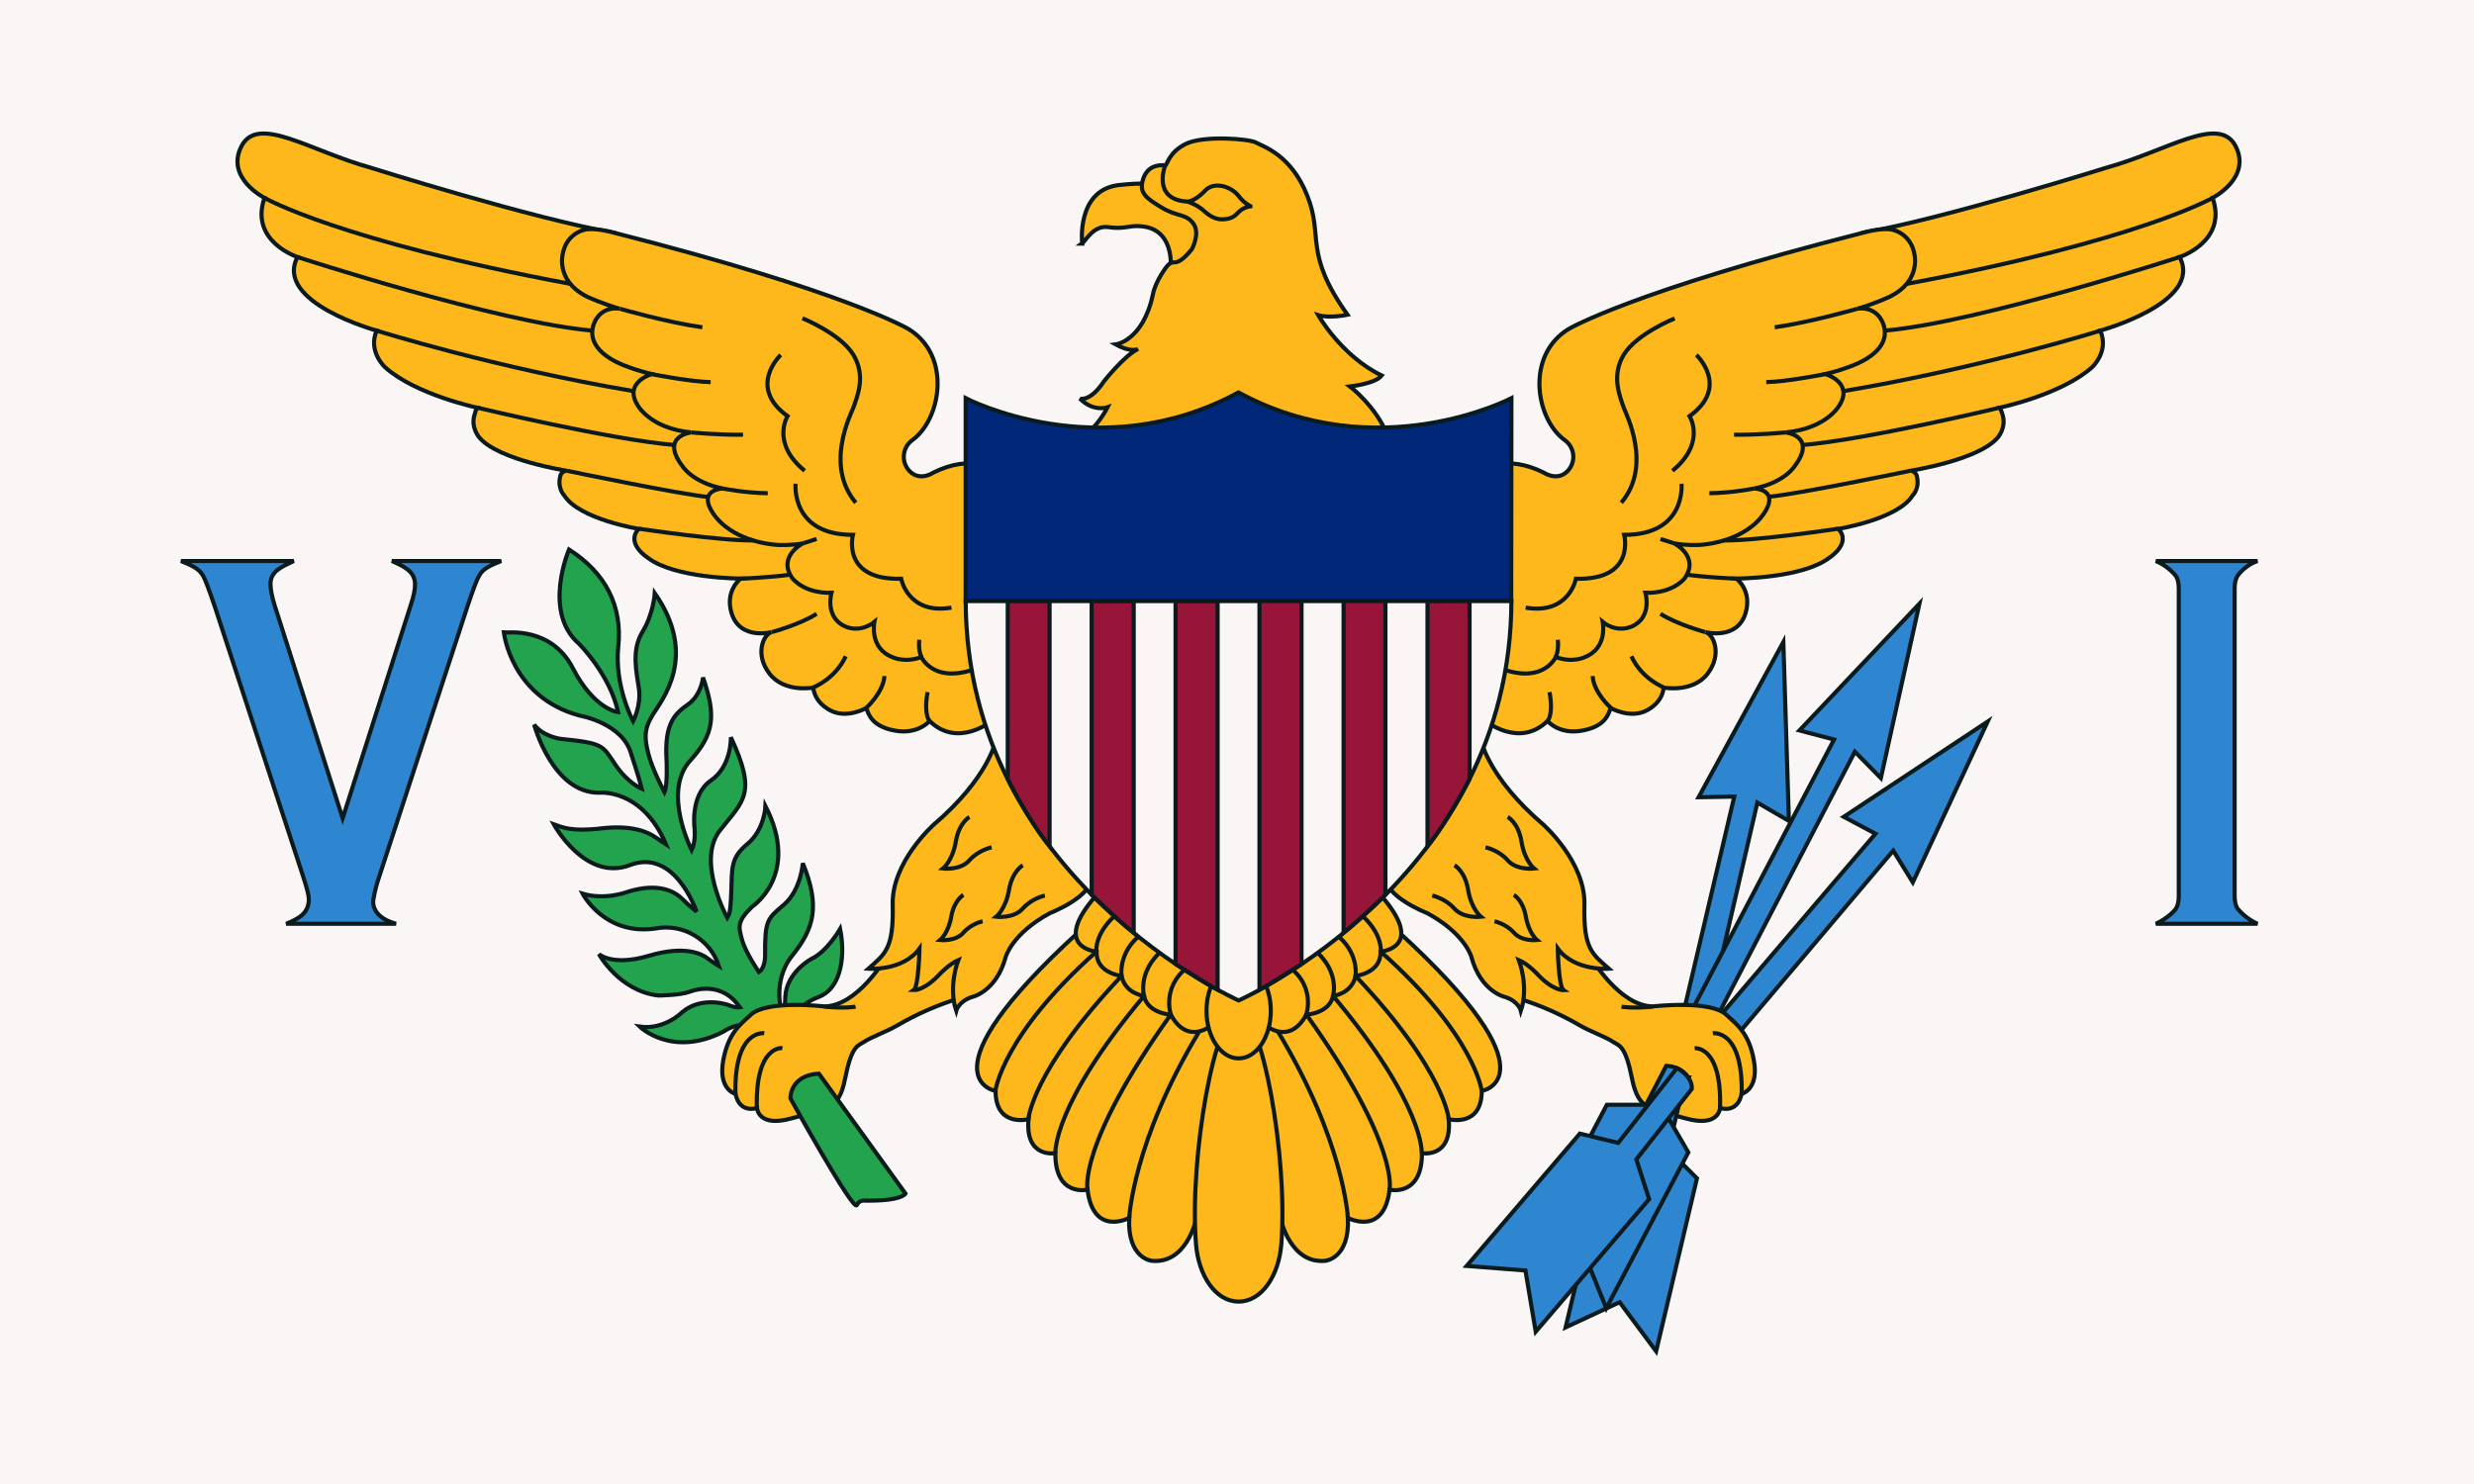
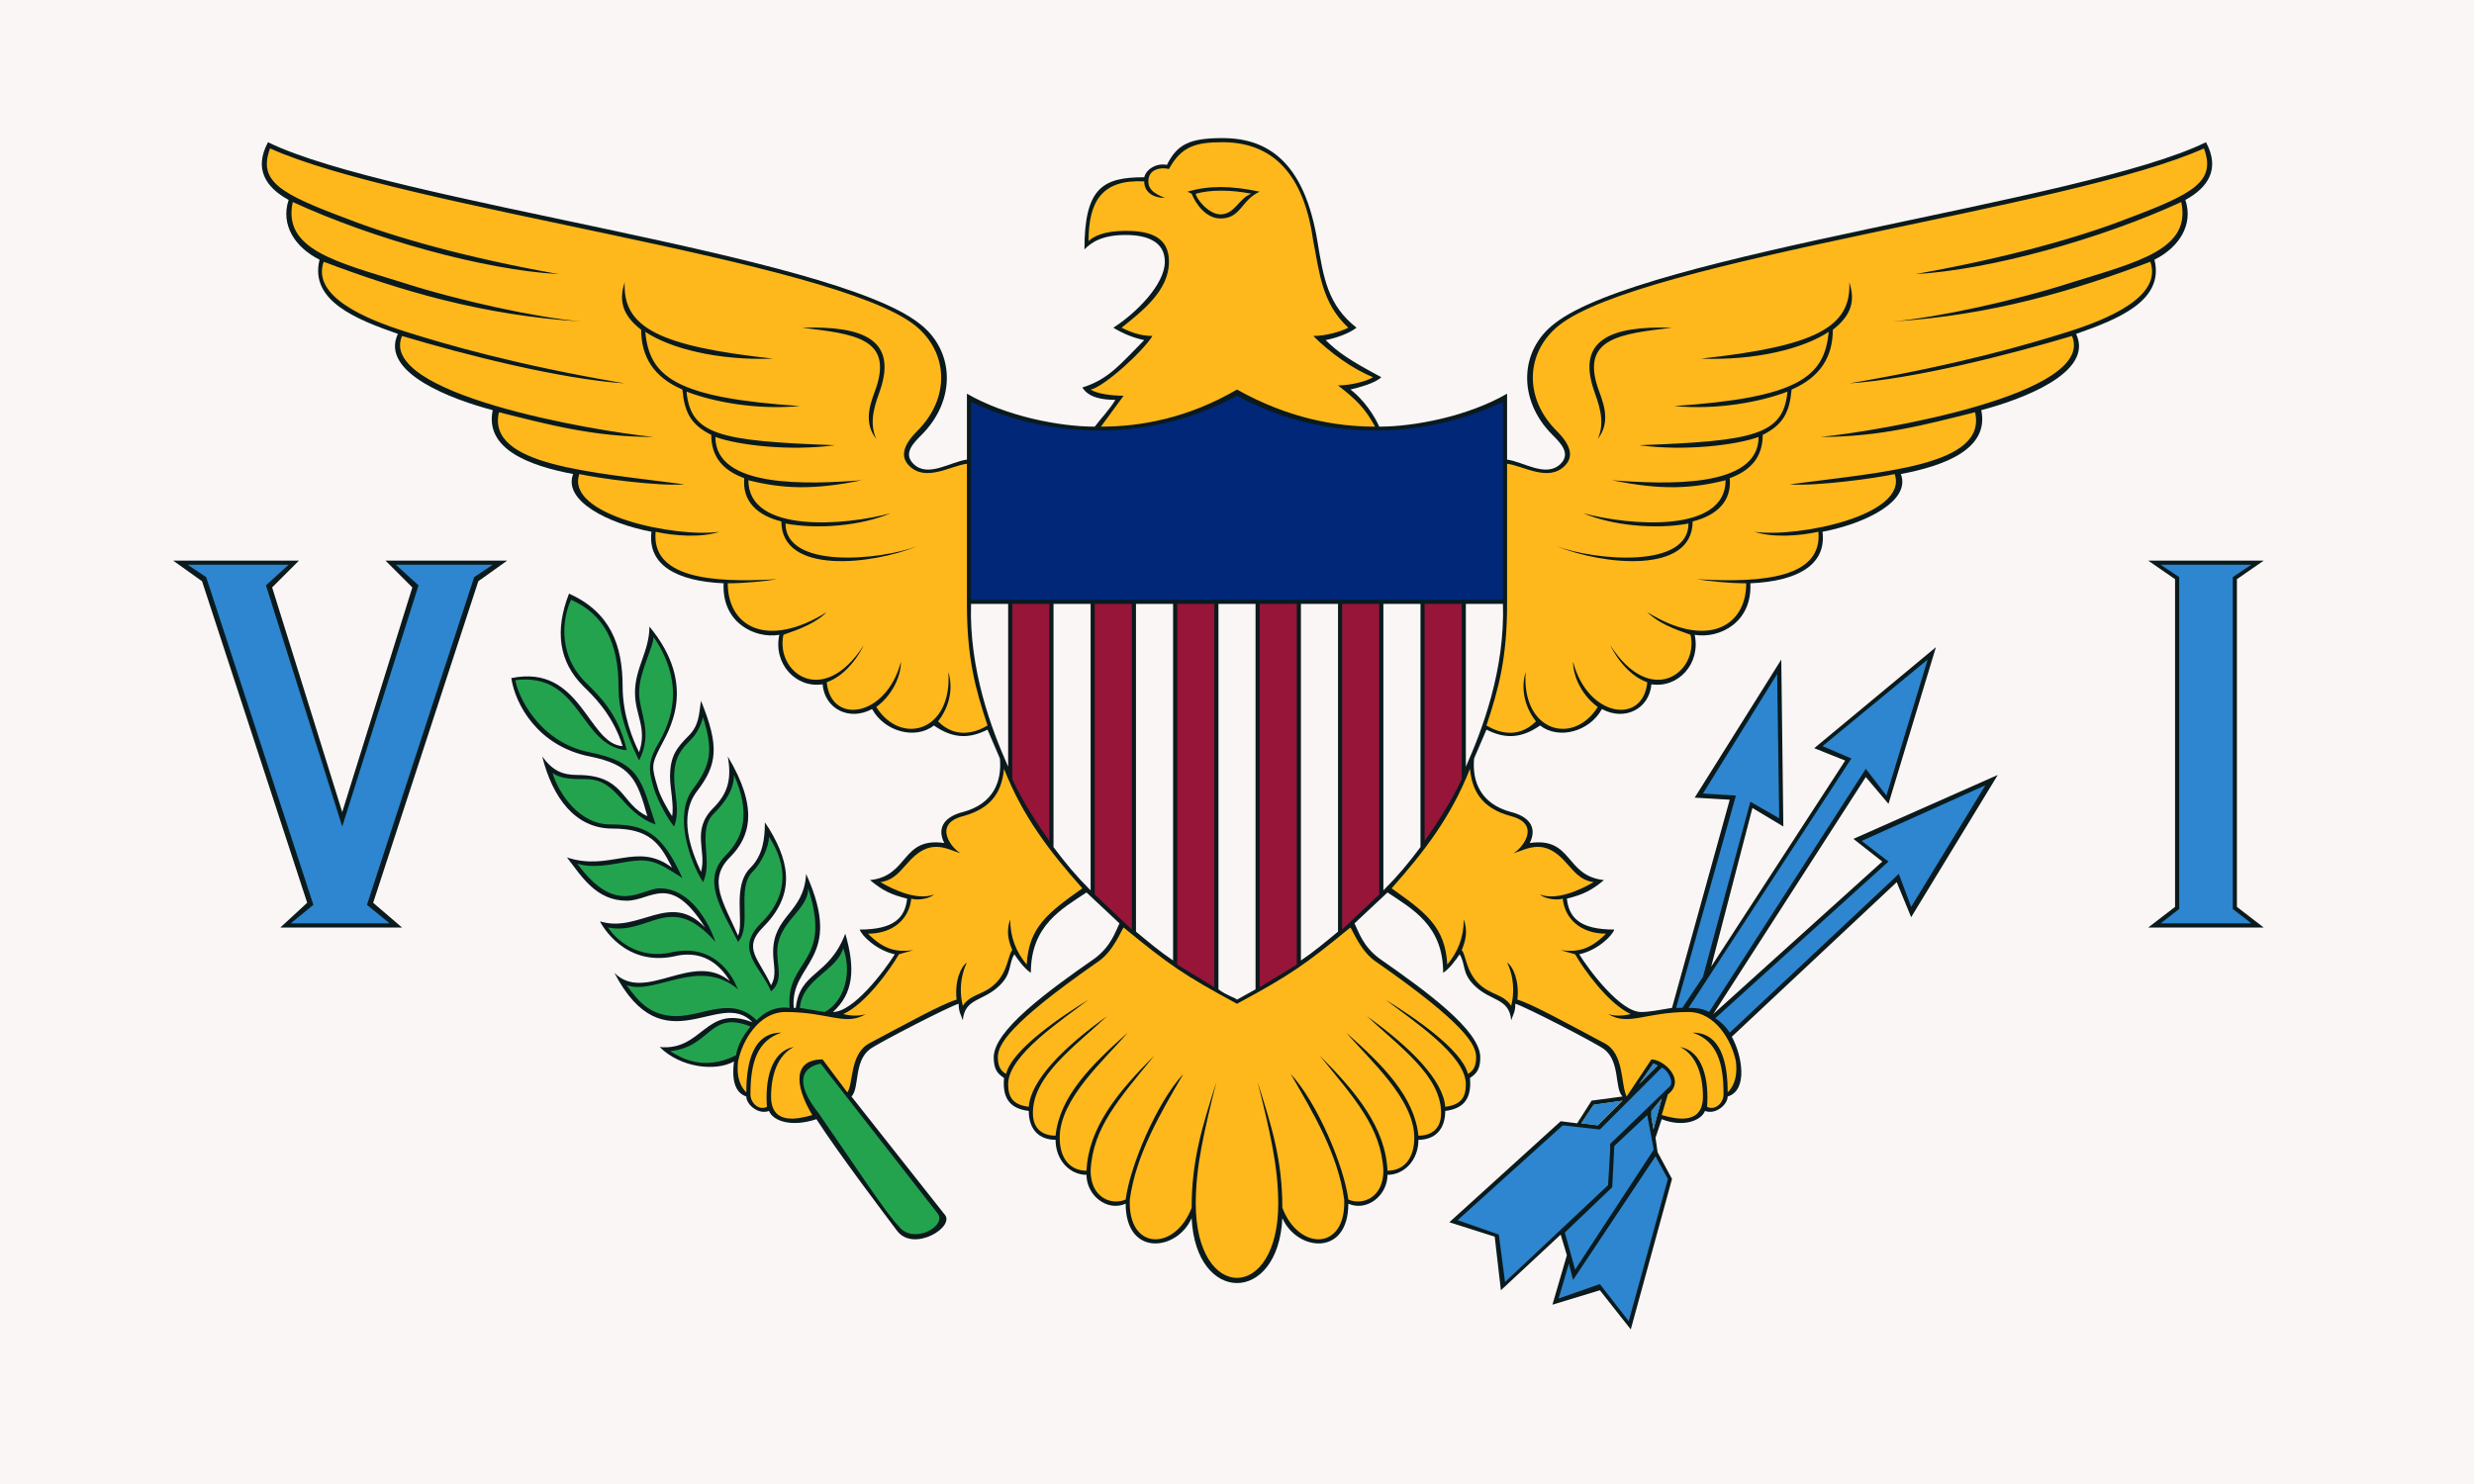
<svg xmlns="http://www.w3.org/2000/svg" width="1200" height="720">
  <path fill="#faf6f5" d="M0 0h1200v720H0z" />
-   <path fill="#24a34e" stroke="#0a1a1d" stroke-width="2" d="M386.1 494.6s-1-6.3 11-10.9c11.8-4.6 12.7-21.6 10.4-33 0 0-6.2 10.8-13.7 14.4 0 0-12.3 6.4-12.9 18.6 0 0 0 4.5-1 8-.5 1.8-6-15.4 4.4-28.1 10.6-13.2 13.6-24 5.1-44.8 0 0-.8 12.7-9 20-8.4 7.1-9.4 7.7-9.3 25 0 0 .1 5.9-3 7.8 0 0-6.5-9.4-8.2-15.7s-2.5-8.8 4.9-16c0 0 23.6-15.4 6.5-48.8 0 0-.5 11.5-8.7 18.3s-7.5 11.4-7.9 23.2-1.2 11-2 12.6c0 0-15.1-27.6-3.5-42.3s18-17.8 5.3-45.2c0 0 .5 14-9.7 21s-7.9 23.2-7.9 23.2.7 6.1-1.4 10.6c0 0-14.5-28.3-.7-43.5 11.8-13 12.5-22 6.2-40.3 0 0-.8 8.5-7.2 13s-11.6 9.2-10.5 26.9c0 0 .6 12.3-1 15.8 0 0-6-11.3-7.8-18.6s-2.4-11.7 2.1-19 22.3-28.5 1-59c0 0-.6 10-6 18.8s-2.9 19.4-1.7 27.5-2.8 15.8-2.8 15.8-9.2-16.9-7.2-36.3c2-19.5-6-35.5-23.9-47 0 0-13 30.3 4.8 45.7 0 0 15.1 15 19 33.2 0 0-11.5-1.1-22-21.4s-32-17-33.4-17.2c0 0 3.5 31.4 36.8 40.3 0 0 21.2 3.6 25.1 19.1 0 0 3.6 10.7 5 16.4 0 0-6.7-2.6-12.9-11.8s-5.4-10.3-26.3-12.4c0 0-8.5-1-13-6.9 0 0 8.9 33.2 31.5 33 0 0 20.8-2.3 32.4 25l-5.3-3.5c-3-2.1-10.7-6-25.9-4.2s-19.4-.7-23.2-2c0 0 15.3 28.1 37 19.8s32 22 32.3 22.6c0 0-3-2.2-6.8-6s-11.7-8.3-26.7-3.6c0 0-10.8 4.2-21.8.9 0 0 10.6 20.4 35.2 16.9a27 27 0 0 1 30.9 18.2s-3.3-2-5.6-3.8-10.5-6.5-28.3-1.2-24.3-.8-24.3-.8 9.9 18 28.9 20.1c0 0 10.5-.1 15-1.8s16.4-4.3 24.5 7.5c0 0-2.2.4-5.6-1.1 0 0-12.7-4.6-22.3 3.4 0 0-8.6 8.8-20.7 7.1 0 0 15.7 15.3 40.6 2.4 0 0 8.4-6.1 14.6-1.4s20.6-4.6 20.6-4.6Z" />
-   <path fill="#ffb81c" stroke="#0a1a1d" stroke-width="2" d="M524.9 118.2s-3-25.9 17.7-28.4c21.5-2.5 32.2 2 32.2 2l9.7 19-3.4 12.7-13.3 6.2s2.2-19.7-15.8-20c-4.5-.2-7.2 1.6-14.4.5s-11.1 6.8-12.8 8Z" />
-   <path fill="#ffb81c" stroke="#0a1a1d" stroke-width="2" d="M670.2 182.2c-3.1 4-15.4 5.3-15.4 5.3s12.7 9.7 18.1 23.6-146.7.1-146.7.1 6.5-4.7 11-13.6c0 0-6.7 2.5-13.4-4.2 0 0 5 1.7 11.6-8.3 0 0 9.8-12.5 16.6-15.8 0 0-3.2 2-10.8-2.2 0 0 13.2-1.7 18-24.2 0 0 .7-5 5.7-12.2 5-7.3 4 1.4 13.2-9.8 0 0 4.3-7.8.6-12.6s-7.7-3-15.4-7.7-11.2-7.2-8.6-14.4c2.7-7 9.5-6 10.5-6s1.5-6.2 10-10.4 30.8-2.5 34.1-.6 17 5.8 24.8 25.8c8 20-2 27.5 19.5 57.7 0 0-8.7 1.9-14.2.2 0 0 11.2 19.8 30.8 29.3Z" />
-   <path fill="none" stroke="#0a1a1d" stroke-width="2" d="M576 97.8c-17.5-.9-10.8-17.6-10.8-17.6" />
-   <path fill="#ffb81c" stroke="#0a1a1d" stroke-width="2" d="M606.5 100s-3.1-1.4-5.7-4.9c-3.7-4.8-12-7.2-16.3-2.6 0 0-4.5 5-8.5 5.3 0 0 4.5 1.4 7.6 4.2s6.3 5 11 4.3c4.6-.6 5.3-3 7.5-4.5s4.4-1.7 4.4-1.7Zm114.1 249.8s16.3 13.4 30 0c0 0 5.6 6.7 16.6 4.7 11.1-1.9 13-7.7 14-11 0 0 9.6 5.5 17.7 1.1s8-11 8-11 14.2 2.7 21.4-6.8 2.8-19-1-20.1c0 0 15.1 4 19.3-9 3.5-11.2-4.4-17-4.4-17s32 0 45.1-10.1c0 0 11-6.9 4.4-14 0 0 28.9-4.7 36-16.2 0 0 3.3-3.1 2.2-8.7 0 0-.2-3.1-3.3-3.3 0 0 32.9-5.1 42.3-16 0 0 4.6-5 2.3-11.6 0 0-.5-1.8-1.3-3 0 0 30-6.3 44.8-19.6 0 0 8.5-7.6 4-17.8 0 0 50.1-13.7 38.5-35.7 0 0 23.4-7.6 16-28.7 0 0 19.3-9.8 11-25.4-8.2-14.9-33 2.6-62.3 10.7 0 0-79.5 25-118.6 31.7L792 278.6l-65 25-6.5 46.2Z" />
-   <path fill="#ffb81c" stroke="#0a1a1d" stroke-width="2" d="M719.8 227.9s10.4-7.8 29 1.4c0 0 6.2 4.3 11.2-.4a10 10 0 0 0-1.2-15.5c-13.9-10.2-19-41 2.1-53.8 0 0 30.6-18.2 142.8-46.7 0 0 9.4-2.7 14.4-1.4a14 14 0 0 1 10.1 10.2s5 14.2-11.9 22.4c0 0-7.6 3.5-15.4 5.7 0 0 8.6-1.8 12.3 6.7 3.5 8.2-1.6 16.5-17.4 21.9 0 0-4.3 1.6-10.4 3.1 0 0 13.5 3.9 7 14.8 0 0-5.8 11.5-26.3 13.5 0 0 15.3 1.7 4.5 16.2 0 0-4.7 8-19.7 11 0 0 11.4.3 5.7 10.5s-19.2 16-32.4 16.9c0 0-7.2.3-12.2-.8 0 0 12.5 6.3 5.2 16.9 0 0-5.5 7.5-19.1 7.1 0 0 3.5 11.8-6.5 16.3-7.8 3.4-14.2-2.1-14.2-2.1s2.6 12.6-8.7 17c0 0-5.7 3-14.1 0 0 0-6.5 14.5-29.4 4.4-23-10.2-5.4-95.3-5.4-95.3Z" />
-   <path fill="none" stroke="#0a1a1d" stroke-width="2" d="M1073.2 96s-36 20.8-148.3 41.7" />
-   <path fill="#ffb81c" stroke="#0a1a1d" stroke-width="2" d="M429.4 465s-13.3 23-29.5 23.3c0 0-27.8-3.3-35.7 4-5.5 5-11 9.2-13.4 22.2-2.3 13 4.4 15.7 6 16.3 0 0 1.2 9.2 10.4 6.8 0 0 .5 9.6 16.7 5s22.9-3.1 26-19.3c3.2-16 6.1-15.8 9-17.7 3.9-2.6 11.1-5 16.5-8.2a142 142 0 0 1 29.7-13c6.4-.7 5-22 5-22h-16.4l-8-11.7z" />
-   <path fill="none" stroke="#0a1a1d" stroke-width="2" d="M1057.2 124.7s-97.6 31.8-143 35.7m104.6 0s-57.3 18-124.3 29.3m75.4 8.1s-64.6 15.5-95.5 18.1m52.2 12.5S871.8 239.8 858 241" />
-   <path fill="#2d86cf" stroke="#0a1a1d" stroke-width="2" d="m865 311.5 2.7 86.8-15.3-8.9-25.5 110.2-10.5-7.6 24.8-105.5-17.3.3z" />
-   <path fill="none" stroke="#0a1a1d" stroke-width="2" d="M891.7 256.5s-39.9 6-55.8 5.7m6.2 18.6s-16.1-.8-23.9-2m9 27.9s-13.7-3.7-21.8-8.9m1.6 35.7s-10.6-4-15.7-15.1m-10 25s-8.3-7.3-8.8-15.4" />
-   <path fill="#2d86cf" stroke="#0a1a1d" stroke-width="2" d="m964.1 350.1-36.3 78-9.5-15.4-76.6 90.5-8.3-9.3 76.3-89.4-15.4-8.2z" />
-   <path fill="none" stroke="#0a1a1d" stroke-width="2" d="M750.6 349.8s3-2.6 1-14" />
-   <path fill="#2d86cf" stroke="#0a1a1d" stroke-width="2" d="m931 292.9-18.7 84.6-12.6-12.8-68.5 131.8-10.6-6.2 69-131.5-16.8-4.4z" />
-   <path fill="none" stroke="#0a1a1d" stroke-width="2" d="M754.6 318.9s1.6-3.3 1-8.5" />
-   <path fill="#ffb81c" stroke="#0a1a1d" stroke-width="2" d="M481 349.8s-16.4 13.4-30.1 0c0 0-5.6 6.7-16.7 4.7s-12.9-7.7-14-11c0 0-9.5 5.5-17.6 1.1s-8.1-11-8.1-11-14 2.7-21.3-6.8-2.8-19 1-20.1c0 0-15.1 4-19.3-9-3.5-11.2 4.4-17 4.4-17s-32 0-45.1-10.1c0 0-11-6.9-4.4-14 0 0-28.9-4.7-36.1-16.2 0 0-3.2-3.1-2.1-8.7 0 0 .2-3.1 3.3-3.3 0 0-32.9-5.1-42.3-16 0 0-4.6-5-2.3-11.6 0 0 .4-1.8 1.2-3 0 0-29.9-6.3-44.7-19.6 0 0-8.5-7.6-4.1-17.8 0 0-50-13.7-38.4-35.7 0 0-23.4-7.6-16-28.7 0 0-19.4-9.8-11-25.4 8.2-14.9 33 2.6 62.3 10.7 0 0 79.5 25 118.6 31.7l111.2 165.6 65 25 6.5 46.2Z" />
-   <path fill="none" stroke="#0a1a1d" stroke-width="2" d="M812.3 154.5s-18.5 7.4-24.7 17.6c-6.1 10.1-2 20 0 25.7 1 2.9 14.1 28-1.2 46.1" />
-   <path fill="#ffb81c" stroke="#0a1a1d" stroke-width="2" d="M481.7 227.9s-10.4-7.8-29 1.4c0 0-6.2 4.3-11.2-.4a10 10 0 0 1 1.2-15.5c13.8-10.2 19-41-2.1-53.8 0 0-30.6-18.2-142.8-46.7 0 0-9.4-2.7-14.4-1.4a14 14 0 0 0-10.1 10.2s-5 14.2 11.8 22.4c0 0 7.7 3.5 15.5 5.7 0 0-8.6-1.8-12.3 6.7-3.5 8.2 1.6 16.5 17.4 21.9 0 0 4.3 1.6 10.4 3.1 0 0-13.6 3.9-7 14.8 0 0 5.8 11.5 26.2 13.5 0 0-15.3 1.7-4.4 16.2 0 0 4.7 8 19.7 11 0 0-11.4.3-5.7 10.5s19.2 16 32.4 16.9c0 0 7.2.3 12.2-.8 0 0-12.6 6.3-5.2 16.9 0 0 5.5 7.5 19 7.1 0 0-3.4 11.8 6.6 16.3 7.7 3.4 14.2-2.1 14.2-2.1s-2.6 12.6 8.7 17c0 0 5.7 3 14.1 0 0 0 6.5 14.5 29.4 4.4 23-10.2 5.4-95.3 5.4-95.3Z" />
-   <path fill="none" stroke="#0a1a1d" stroke-width="2" d="m812 263.6-6.6-2.1m45.5-24.5s-11 2.2-21.8 2.3m37-29.5s-12.9 1.3-25 1.1m44.3-29.4s-18.6 3.7-28.7 3.9m44.2-35.6s-23 6.6-40.1 9m-38 13.4s16.5 15.4-3.3 29.7c0 0 8.2 13-8.3 26.5" />
-   <path fill="#ffb81c" stroke="#0a1a1d" stroke-width="2" d="M483 359.2s-3.3 18-30 40.8c0 0-20.6 18.2-20 39 .5 21.4-3.7 23.8-11.8 31 0 0 16.7 1.3 24.8-9.8 0 0-.4 18.5-2.8 20.2 0 0 5.2.3 12.8-8 0 0 4.6-4.8 8.8-6.6 0 0-5 12.7-1 24.6 0 0 1.2-4.6 7.7-6.7 0 0 11.7-2.4 16.3-19.4 0 0 3-11.3 21.5-21.3 0 0 20.9-8 20.4-18.2-.6-10.3-46.6-65.6-46.6-65.6Z" />
-   <path fill="none" stroke="#0a1a1d" stroke-width="2" d="M815.6 234.7s2.5 24.8-27.8 24.8c0 0 5.8 22-23.4 21.3 0 0-3.3 17.6-24.4 14" />
-   <path fill="#ffb81c" stroke="#0a1a1d" stroke-width="2" d="M772 465s13.5 23 29.6 23.3c0 0 27.9-3.3 35.7 4 5.5 5 11.1 9.2 13.4 22.2s-4.4 15.7-6 16.3c0 0-1.2 9.2-10.4 6.8 0 0-.5 9.6-16.7 5s-22.8-3.1-26-19.3c-3.2-16-6-15.8-9-17.7-3.8-2.6-11-5-16.5-8.2a142 142 0 0 0-29.7-13c-6.3-.7-5-22-5-22h16.4l8-11.7z" />
-   <path fill="#ffb81c" stroke="#0a1a1d" stroke-width="2" d="M718.4 359.2s3.4 18 30.1 40.8c0 0 20.6 18.2 20 39-.5 21.4 3.8 23.8 11.9 31 0 0-16.7 1.3-24.8-9.8 0 0 .3 18.5 2.8 20.2 0 0-5.3.3-12.9-8 0 0-4.5-4.8-8.8-6.6 0 0 5 12.7 1 24.6 0 0-1.1-4.6-7.7-6.7 0 0-11.7-2.4-16.3-19.4 0 0-3-11.3-21.5-21.3 0 0-20.9-8-20.4-18.2.6-10.3 46.6-65.6 46.6-65.6Z" />
-   <path fill="none" stroke="#0a1a1d" stroke-width="2" d="M786.5 488.4s4.8 1 15.1 0m29.2 12.9s14.6-2.2 14 29.4M822 508.6s13.2-1.6 12.3 29.1M694.7 434.5s6.3 1.3 10.7 6.3c4.5 5 12.9 4 12.9 4s-4.6-3.7-6.2-13c-1.5-9.2-6.6-12-6.6-12m15-8.7s6.4 1.3 10.8 6.3 12.8 4 12.8 4-4.6-3.7-6.1-13-6.7-12-6.7-12m-6.4 50.6s5.5 1.1 9.4 5.5c3.8 4.4 11.2 3.6 11.2 3.6s-4-3.3-5.4-11.4c-1.4-8-5.8-10.5-5.8-10.5" />
-   <path fill="#ffb81c" stroke="#0a1a1d" stroke-width="2" d="M621.4 592.2s4.8 21.2 21.5 19.5c0 0 11.8-1.1 10.9-20.8 0 0 17.4 9.3 20.2-13.7 0 0 15.8 3.7 15.7-17.7 0 0 14.7 2.6 13-16.5 0 0 16 4.2 16-13.7 0 0 37.4-6.2-40.6-77.4l-69.7 41.5z" />
-   <path fill="#ffb81c" stroke="#0a1a1d" stroke-width="2" d="M613.7 497.3s11.6 10.3 19.9-5c0 0 11.2-.6 13-9.1 0 0 9.1-1 10.9-9.7 0 0 12.5-1.3 12.1-11.8 0 0 22.7-1.8 0-27.5S608.4 477 608.4 477z" />
-   <path fill="none" stroke="#0a1a1d" stroke-width="2" d="M653.8 591s-1.8-37.3-34-90.6m54.2 76.8s5-21.4-40.4-85c0 0 5.3-15.1-11-24.9m67 92.2s1.5-23.3-43-76.3c0 0 4-13.7-12.2-24.7m68.3 84.5s-1.7-23.5-45.2-69.5c0 0 2.2-14-13.4-22.7m74.6 78.5s-3.2-26.9-49-67.6c0 0 1.5-10.6-13.8-21.3" />
-   <path fill="#ffb81c" stroke="#0a1a1d" stroke-width="2" d="M580 592.2s-4.7 21.2-21.4 19.5c0 0-11.8-1.1-10.9-20.8 0 0-17.4 9.3-20.2-13.7 0 0-15.8 3.7-15.6-17.7 0 0-14.8 2.6-13-16.5 0 0-16 4.2-16-13.7 0 0-37.5-6.2 40.6-77.4l69.6 41.5-13 98.8Z" />
-   <path fill="#ffb81c" stroke="#0a1a1d" stroke-width="2" d="M587.8 497.3s-11.6 10.3-19.9-5c0 0-11.2-.6-13-9.1 0 0-9.1-1-10.9-9.7 0 0-12.5-1.3-12.1-11.8 0 0-22.7-1.8 0-27.5s61.2 42.7 61.2 42.7z" />
-   <path fill="none" stroke="#0a1a1d" stroke-width="2" d="M547.7 591s1.8-37.3 34-90.6m-54.2 76.8s-5-21.4 40.4-85c0 0-5.2-15.1 11-24.9" />
-   <path fill="#ffb81c" stroke="#0a1a1d" stroke-width="2" d="M600.8 491c11.2 0 24 70.2 20.7 112.6-1.2 15.3-9.5 27.9-20.7 27.9s-19.5-12.6-20.7-28c-3.3-42.3 9.4-112.6 20.7-112.6" />
-   <path fill="none" stroke="#0a1a1d" stroke-width="2" d="M511.9 559.5s-1.5-23.3 43-76.3c0 0-3.9-13.7 12.2-24.7M498.8 543s1.7-23.5 45.2-69.5c0 0-2.2-14 13.4-22.7" />
-   <ellipse cx="600.8" cy="490.4" fill="#ffb81c" stroke="#0a1a1d" stroke-width="2" rx="15.6" ry="23.1" />
-   <path fill="none" stroke="#0a1a1d" stroke-width="2" d="M482.8 529.3s3.2-26.9 49-67.6c0 0-1.5-10.6 13.8-21.3" />
-   <path fill="#faf6f5" stroke="#0a1a1d" stroke-width="2" d="M600.8 485.4s132-58.5 132.3-193.9H468.4c.3 135.3 132.4 193.9 132.4 193.9Z" />
-   <path fill="none" stroke="#0a1a1d" stroke-width="2" d="M529.5 291.5h20.4m-61.1 0H509m61.1 0h20.4" />
-   <path fill="#961538" stroke="#0a1a1d" stroke-width="2" d="M488.8 291.5V378s10 20 20.3 32.6v-119zm40.7 0v142.6s12.7 12.4 20.4 18.5V291.5zm40.7 0v176.2s14.5 9.4 20.4 12.5V291.5z" />
-   <path fill="none" stroke="#0a1a1d" stroke-width="2" d="M488.8 291.5H509m20.4 0h20.4m20.3 0h20.4" />
-   <path fill="#961538" stroke="#0a1a1d" stroke-width="2" d="M712.8 291.5V378s-10.2 20-20.4 32.6v-119zm-40.8 0v142.6s-12.7 12.4-20.3 18.5V291.5zm-40.7 0v176.2s-14.5 9.4-20.4 12.5V291.5z" />
-   <path fill="#2d86cf" stroke="#0a1a1d" stroke-width="2" d="m814.2 536.7-5.1 21 14 14-19.8 83.9-17.7-23.8-26.2 12.2 19.9-83.9 18.4-5 4.8-21s5.6-2.2 11.7 2.6Z" />
-   <path fill="#2d86cf" stroke="#0a1a1d" stroke-width="2" d="m819 522.8-10.2 18.9 10.1 17.4-39.8 75.6-11.2-27.8-28.3 4.7 39.8-75.6h19l9.8-18.9s7.1 0 10.7 5.7Z" />
-   <path fill="#2d86cf" stroke="#0a1a1d" stroke-width="2" d="m820.6 528.3-26.9 34.2 6.2 19.3-55 64.3-5-29.7-28.5-2.2 54.9-64.2 18.6 4.5 28.5-36.3s7.6 3.8 7.2 10.1Z" />
-   <path fill="none" stroke="#0a1a1d" stroke-width="2" d="M128.3 96s36 20.8 148.3 41.7m-132.3-13s97.5 31.8 143 35.7m-104.6 0s57.3 18 124.3 29.3m-75.4 8.1s64.6 15.5 95.5 18.1M275 228.4s54.6 11.4 68.5 12.7m-33.7 15.4s39.9 6 55.8 5.7m-6.3 18.6s16.2-.8 24-2m-9 27.9s13.7-3.7 21.8-8.9m-1.6 35.7s10.6-4 15.7-15.1m10 25s8.2-7.3 8.8-15.4m21.9 21.8s-3-2.6-1-14m-3-17s-1.6-3.2-1-8.4m-56.7-156s18.5 7.5 24.7 17.7 2 20 0 25.7c-1.1 2.9-14.1 28 1.2 46.1m-25.6 19.7 6.6-2.1M350.5 237s11 2.2 21.9 2.3m-37-29.5s12.9 1.3 25 1.1" />
-   <path fill="#24a34e" stroke="#0a1a1d" stroke-width="2" d="M383.4 532.9s-.4-11.2 13.8-12l42 58.2s-1.6 3.8-20.6 3.4c0 0-2 0-3 2.2-1.7 3.4-32.2-51.8-32.2-51.8Z" />
-   <path fill="none" stroke="#0a1a1d" stroke-width="2" d="M316 181.5s18.7 3.7 28.7 3.9m-44-35.6s22.9 6.6 40 9m38 13.4s-16.5 15.4 3.3 29.7c0 0-8.2 13 8.3 26.5m-4.4 6.3s-2.5 24.8 27.8 24.8c0 0-5.8 22 23.4 21.3 0 0 3.3 17.6 24.4 14M415 488.4s-4.8 1-15.2 0m-29.1 12.9s-14.6-2.2-14 29.4m22.8-22.2s-13.2-1.6-12.4 29.1m139.7-103.1s-6.3 1.3-10.7 6.3-12.9 4-12.9 4 4.6-3.7 6.2-13c1.6-9.2 6.7-12 6.7-12m-15.1-8.7s-6.4 1.3-10.8 6.3-12.8 4-12.8 4 4.6-3.7 6.2-13c1.5-9.2 6.6-12 6.6-12m6.4 50.6s-5.5 1.1-9.3 5.5-11.3 3.6-11.3 3.6 4-3.3 5.4-11.4c1.4-8 5.9-10.5 5.9-10.5" />
-   <path fill="#012778" stroke="#0a1a1d" stroke-width="2" d="M733.1 193.2s-64.8 33.9-132.4-2.8c-67.5 36.7-132.3 2.8-132.3 2.8v98.3H733z" />
-   <path fill="#2d86cf" stroke="#0a1a1d" stroke-width="2" d="M138.8 448.2c6.4-2.6 11-5.2 11-12q0-2.5-2.7-10.8L104 293.7q-4-11.7-5.4-14.2c-2-3.7-5.7-5.2-10.8-7.3h54.7c-6 2.8-11.4 5-11.3 11.3q0 3.6 2 10.2l33 103.3 33-103.3q2.2-6.6 2.1-10.2c0-6.5-5.7-8.8-11.2-11.3h53c-4.8 2-8.8 3.4-10.8 7.3q-1.5 2.5-5.4 14.2l-43 131.7a68 68 0 0 0-2.8 11s-2 8.2 11 11.8zm918-13.6v-149q0-3.9-1.3-6c-.9-1.3-4.6-5.3-9.8-7.4h49.3c-5.3 1.7-9 6-9.8 7.4q-1.3 2.1-1.3 6v149q0 4 1.3 6.1a27 27 0 0 0 9.8 7.5h-49.3c5.2-2.4 9-6.1 9.8-7.5q1.3-2.1 1.3-6Z" />
+   <path fill="#0a1a1d" d="M1045 126c12-6 19-17 15-29 11-6 17-15 10-28-59 29-273 54-316 88-17 13-18 37-1 54 4 4 9 9 4 14-7 7-18-1-26-2v-32c-19 11-45 16-62 16-4-9-11-16-14-18 4-1 12-3 15-6-15-8-21-12-27-18 5-1 11-3 15-6-14-11-16-24-19-42-6-36-22-50-46-50-16 0-22 3-27 13-5-1-10 2-11 6-20 0-29 5-29 35 3-3 8-7 20-7 10 0 19 3 19 13 0 11-14 25-25 32q7.5 4.5 15 6c-11 11-17 19-30 23 3 5 10 6 16 6-3 5-7 9-10 13-17 0-43-5-62-16v32c-8 1-19 9-26 2-5-5 0-10 4-14 17-17 16-41-1-54-43-34-257-59-316-88-7 13-1 22 10 28-4 12 3 23 15 29-5 20 18 29 38 36-9 19 27 32 46 37-4 19 18 27 39 31-5 13 17 24 38 28-2 16 12 24 35 25-1 19 15 27 27 25-3 14 8 26 21 24 1 12 13 18 24 12 6 11 21 15 30 8 10 7 18 6 26 2l6 14c1 11-3 22-18 26-8 2-13 7-9 15-21-3-17 16-36 18 6 5 10 7 18 9-1 9-6 15-23 15 1 3 8 10 17 12-5 8-20 28-30 28 10-9 11-21 6-38-8 21-22 18-24 36h-1c-2-22 25-23 6-65-1 19-16 20-16 38 0 6 2 11-1 16-6-13-14-18-4-28 15-15 14-30 3-48l-2-3c0 8-1 16-7 22-9 9-3 26-6 33-7-16-15-27-4-38 10-10 14-24-1-49 2 11 0 18-7 25-11 11-3 21-6 31-5-11-11-27-2-39 10-13 11-22 2-44-1 7-1 12-6 17-6 6-9 10-9 20 0 5 2 14 1 19-2-3-6-10-7-14-3-10-3-11 1-19s19-30-5-59c0 12-7 20-7 32 0 11 6 17 2 29-3-6-8-18-8-32 0-20-6-36-26-45-7 18-5 33 7 45 4 4 14 13 19 29-17-1-20-40-54-33 2 13 13 33 38 38 20 4 23 11 28 29-13-6-11-20-34-20-7 0-12-2-17-9 5 20 16 35 34 35s23 7 29 19c-17-13-30 2-51-5 7 9 14 21 29 21 12 0 21-14 38 13-17-18-32 3-51-3 1 2 12 22 36 17 16-4 24 7 27 12-18-15-41 11-56-4 24 46 51 7 67 24-23-9-24 14-45 12 10 10 27 12 36 7-1 8 0 15 6 17 0 4 6 9 11 7 2 5 11 8 23 4 11 17 33 46 39 54 8 11 29-2 23-8l-45-57c4-4 1-17 9-23 4-3 39-21 43-22 0 4 1 5 2 8 1-11 10-9 18-17 6-6 4-10 7-15 2 3 5 7 8 9 0-23 15-31 27-39l16 15c-2 4-4 11-12 17-23 16-49 35-49 48 0 6 2 8 5 10-1 11 4 15 12 16 0 9 5 14 13 14 0 10 7 17 15 17 0 10 10 18 19 14 0 26 25 23 32 7 2 42 42 42 44 0 7 16 32 19 32-7 9 4 19-4 19-14 8 0 15-7 15-17 8 0 13-5 13-14 8-1 13-5 12-16 3-2 5-4 5-10 0-13-26-32-49-48-8-6-10-13-12-17l16-15c12 8 27 16 27 39 3-2 6-6 8-9 3 5 1 9 7 15 8 8 17 6 18 17 1-3 2-4 2-8 4 1 39 19 43 22 8 6 5 19 9 23l-15 2-7 11-8-1-54 49 22 7 3 26 29-27 3 10-7 24 23-7 15 19 20-73-7-13-1-7 3-9c10 4 19 1 21-4 5 2 11-3 11-7 10-3 7-20 2-29l80-75 7 17 42-69-70 31 14 11-82 74 74-115 11 13 23-76-59 49 15 6-65 100 20-77 15 9-1-81-42 67 17 1-28 101c-6 1-11 2-15 2-10 0-25-20-30-28 9-2 16-9 17-12-17 0-22-6-23-15 8-2 12-4 18-9-19-2-15-21-36-18 4-8-1-13-9-15-15-4-19-15-18-26l6-14c8 4 16 5 26-2 9 7 24 3 30-8 11 6 23 0 24-12 13 2 24-10 21-24 12 2 28-6 27-25 23-1 37-9 35-25 21-4 43-15 38-28 21-4 43-12 39-31 19-5 55-18 46-37 20-7 43-16 38-36M489 372c-8-18-19-47-18-79h18zm40 60c-7-7-12-13-18-21V293h18zm40 34c-6-4-12-9-18-14V293h18zm40 14-9 5c-1-1-5-2-9-5V293h18zm40-28c-6 5-12 10-18 14V293h18zm40-41c-6 8-11 14-18 21V293h18zm22-39v-79h18c1 32-10 61-18 79m-511-87-34 109-34-109 13-13H84l14 10 51 156-13 12h59l-14-12 51-156 14-10h-59zm885-4 13-9h-56l13 9v159l-13 10h56l-13-10z" />
+   <path fill="#ffb81c" d="M755 265c22 9 66 14 66-12 12-3 19-10 18-21 11-4 16-11 16-21 10-5 13-11 14-22 14-6 20-16 20-29 9-7 11-14 8-23 1 22-17 31-72 37 27 1 50-5 62-13-2 22-15 32-75 36 21 2 42-2 55-7-2 21-16 24-72 26 22 3 47 0 58-4 0 25-45 23-71 21 24 5 39 4 55 0 0 26-47 22-69 16 14 6 35 8 51 5 0 22-45 18-64 11m20-52c7-9 2-19 0-25-8-24 11-26 36-29-30-1-46 6-38 30 2 6 6 15 2 24m-54 139c6-18 10-33 10-59v-68c8 1 20 9 28 1 5-5 2-11-4-17-16-16-15-38 1-51 40-32 249-57 313-86 6 16-5 22-37 34-23 9-58 19-103 27 36-2 90-17 129-35 5 23-21 29-53 39-28 9-65 17-87 19 48-3 88-15 125-29 6 17-21 28-40 34s-53 16-106 25c31-2 78-14 108-23 12 28-92 46-122 49 29 0 51-6 75-12 6 26-45 29-90 35 13 1 42-3 51-5 7 20-47 31-68 28 9 3 22 2 31 0 2 22-26 25-59 23 6 1 16 2 24 2 0 21-19 32-48 14 7 7 19 10 21 11 4 18-19 36-39 5 5 10 12 16 18 18-2 21-29 17-36-10 0 8 5 17 12 22-12 19-37 12-35-17-3 10 1 19 5 24-9 9-19 5-24 2M592 104c-6 0-12-8-12-10 7-2 17-2 27 0-6 2-8 10-15 10m0 2c10 0 10-9 19-13-14-3-25-3-35 0l2 1c2 5 7 12 14 12m-58 101 11-15c-6 0-13-1-16-3 6-1 25-18 30-26-6 0-11-2-15-4 10-8 23-18 23-32 0-12-9-15-21-15-11 0-16 3-18 5 0-20 7-30 27-29 0 5 4 8 10 8-5-2-8-4-8-8 0-6 6-7 10-6 6-11 13-13 26-13 27 0 40 19 44 48 3 15 4 30 17 42-4 2-11 4-17 4 8 8 19 16 29 20-3 2-11 4-17 4 9 7 13 11 18 20-19 0-42-4-67-18-24 14-47 18-66 18m272 334 3-10c9-7-2-17-8-17l-12 18c-3-6-1-21-11-26-17-9-35-19-42-21 1-9-2-16-5-18 0 0 5 9 2 21-4-6-10-5-16-11s-6-14-8-16c2-5 3-9 1-15 0 9-3 16-8 22-1-18-10-25-27-37 16-18 29-35 38-58 1 10 5 19 20 23s5 16 1 18c7-2 15-8 26 5 3 3 6 8 13 9-7 4-18 9-26 6 2 2 8 3 11 2 1 10 9 17 21 17-8 8-14 9-22 8l7 2c4 7 16 24 27 29-4 1-8 1-11 0 10 6 18-1 39-1 13 0 21 14 23 24 1 9-2 13-4 15 0-14-3-29-17-29 12 4 15 15 15 30 0 4-4 8-8 6 1-13-2-27-13-29 8 4 11 14 11 24 0 14-13 11-20 9m-11-15 7-10 2 1zm7 22-1-6v-3l5-6zm-27-2-8-1 6-9 14-2zM425 213c-4-9 0-18 2-24 8-24-8-31-38-30 25 3 44 5 36 29-2 6-7 16 0 25m20 52c-19 7-64 11-64-11 16 3 37 1 51-5-22 6-69 10-69-16 16 4 31 5 55 0-26 2-71 4-71-21 11 4 36 7 58 4-56-2-70-5-72-26 13 5 34 9 55 7-60-4-73-14-75-36 12 8 35 14 62 13-55-6-73-15-72-37-3 9-1 16 8 23 0 13 6 23 20 29 1 11 4 17 14 22 0 10 5 17 16 21-1 11 6 18 18 21 0 26 44 21 66 12m34 87c-5 3-15 7-24-2 4-5 8-14 5-24 2 29-23 36-35 17 7-5 12-14 12-22-7 27-34 31-36 10 6-2 13-8 18-18-20 31-43 13-39-5 2-1 14-4 21-11-29 18-48 7-48-14 8 0 18-1 24-2-33 2-61-1-59-23 9 2 22 3 31 0-21 3-75-8-68-28 9 2 38 6 51 5-45-6-96-9-90-35 24 6 46 12 75 12-30-3-134-21-122-49 30 9 77 21 108 23-53-9-87-19-106-25s-46-17-40-34c37 14 77 26 125 29-22-2-59-10-87-19-32-10-58-16-53-39 39 18 93 33 129 35-45-8-80-18-103-27-32-12-43-18-37-34 64 29 273 54 313 86 16 13 17 35 1 51-6 6-9 12-4 17 8 8 20 0 28-1v68c0 26 4 41 10 59m99 234c-8 21-31 21-30-4 3-22 15-42 26-61-13 14-26 45-28 61-7 3-17-1-17-14 1-21 14-35 31-56-18 18-32 35-33 56-8 0-13-6-13-16 0-19 22-38 33-51-18 16-33 31-35 50-6 0-11-3-11-11 0-18 20-32 36-47-21 15-37 31-38 44-8-1-10-5-10-11 0-14 26-31 39-41-13 8-37 24-40 36-2-1-4-3-4-8 0-6 5-16 48-46 8-5 12-16 13-17 22 18 29 23 55 37 26-14 33-19 55-37 1 1 5 12 13 17 43 30 48 40 48 46 0 5-2 7-4 8-3-12-27-28-40-36 13 10 39 27 39 41 0 6-2 10-10 11-1-13-17-29-38-44 16 15 36 29 36 47 0 8-5 11-11 11-2-19-17-34-35-50 11 13 33 32 33 51 0 10-5 16-13 16-1-21-15-38-33-56 17 21 30 35 31 56 0 13-10 17-17 14-2-16-15-47-28-61 11 19 23 39 26 61 1 25-22 25-30 4 0-23-5-39-12-61 6 24 10 41 10 59 0 48-40 48-40 0 0-18 4-35 10-59-7 22-12 38-12 61m-184-45c-7 2-20 5-20-9 0-10 3-20 11-24-11 2-14 16-13 29-4 2-8-2-8-6 0-15 3-26 15-30-14 0-17 15-17 29-2-2-5-6-4-15 2-10 10-24 23-24 21 0 29 7 39 1-3 1-7 1-11 0 11-5 23-22 27-29l7-2c-8 1-14 0-22-8 12 0 20-7 21-17 3 1 9 0 11-2-8 3-19-2-26-6 7-1 10-6 13-9 11-13 19-7 26-5-4-2-14-14 1-18s19-13 20-23c9 23 22 40 38 58-17 12-26 19-27 37-5-6-8-13-8-22-2 6-1 10 1 15-2 2-2 10-8 16s-12 5-16 11c-3-12 2-21 2-21-3 2-6 9-5 18-7 2-25 12-42 21-10 5-8 20-11 24l-12-16c-14 0-14 12-5 27" />
+   <path fill="#012778" d="M471 291v-96c40 19 89 19 129-3 40 22 89 22 129 3v96z" />
+   <path fill="#961538" d="M691 293v115c5-7 13-19 18-30v-85zm-40 158 18-17V293h-18zm-40 28 18-11V293h-18zm-40-11 18 11V293h-18zm-40-34 18 17V293h-18zm-40-56c5 11 13 23 18 30V293h-18z" />
+   <path fill="#2d86cf" d="m1083 280 9-6h-44l9 6v161l-9 7h44l-9-7zM915 386l20-66-51 42 14 6-79 121c6 0 8 1 10 2l76-118zm1 32-84 76c3 2 5 4 7 7l82-77 6 16 36-59-60 27zm-67-29 14 8-1-70-36 58 16 1-29 103h3l10-15zm-66 167-1 20-23 22 5 18 38-58v-1l-3-16zm23-38-30 30-18-2-51 46 20 7 3 23 50-47 1-17v-3l29-28c2-2-1-8-4-9m-43 103-2-8-5 17 20-7 14 18 19-69-6-11zM203 284l-37 117-37-117 11-10H91l9 6 52 159-11 9h48l-11-9 52-159 9-6h-47zm599 232-7 10 9-9zm4 17-5 6v3l1 6zm-19 1-14 2-6 9 8 1z" />
+   <path fill="#24a34e" d="M392 431c0 11-15 16-15 31 0 7 3 14-3 19-5-12-18-20-5-33 4-4 19-19 4-42 0 4-3 12-8 17-8 8 0 26-7 34-8-16-18-30-6-42 9-9 12-21 4-39 0 7-4 13-10 19-8 8 0 23-5 33-7-11-14-33-5-45s10-19 5-35c-1 4-3 8-6 11-4 4-8 8-8 18 0 8 3 16 0 24-2-2-8-12-10-19s-3-11 1-19c6-10 16-29-1-54 0 5-7 17-7 27s7 19 0 33c-7-14-10-25-10-36 0-21-7-35-23-42-3 6-8 25 7 40 6 6 16 15 20 33-23-2-22-38-54-34 1 7 11 30 36 35s25 14 32 35c-17-6-18-22-34-22-6 0-12 0-16-3 3 10 13 25 28 25 17 0 25 4 35 26-14-9-16-10-32-7-11 2-16 1-19 0 19 26 31 12 40 12 15 0 24 17 27 26-22-25-32-3-52-7 3 5 14 16 31 12 23-5 31 16 31 16l1 2c-19-16-40 3-54-2 5 7 11 15 24 15s27-10 39 2c3-3 8-7 16-6-2-24 21-21 9-58m17 29c-3 11-20 15-21 29l12 2c8-4 14-17 9-31m46 129-57-73c-13 3-9 14-1 24 18 26 33 49 39 55 7 9 23 0 19-6m-130-79c5 3 16 10 32 2 1-6 4-10 7-14-20-8-19 10-39 12" />
</svg>
